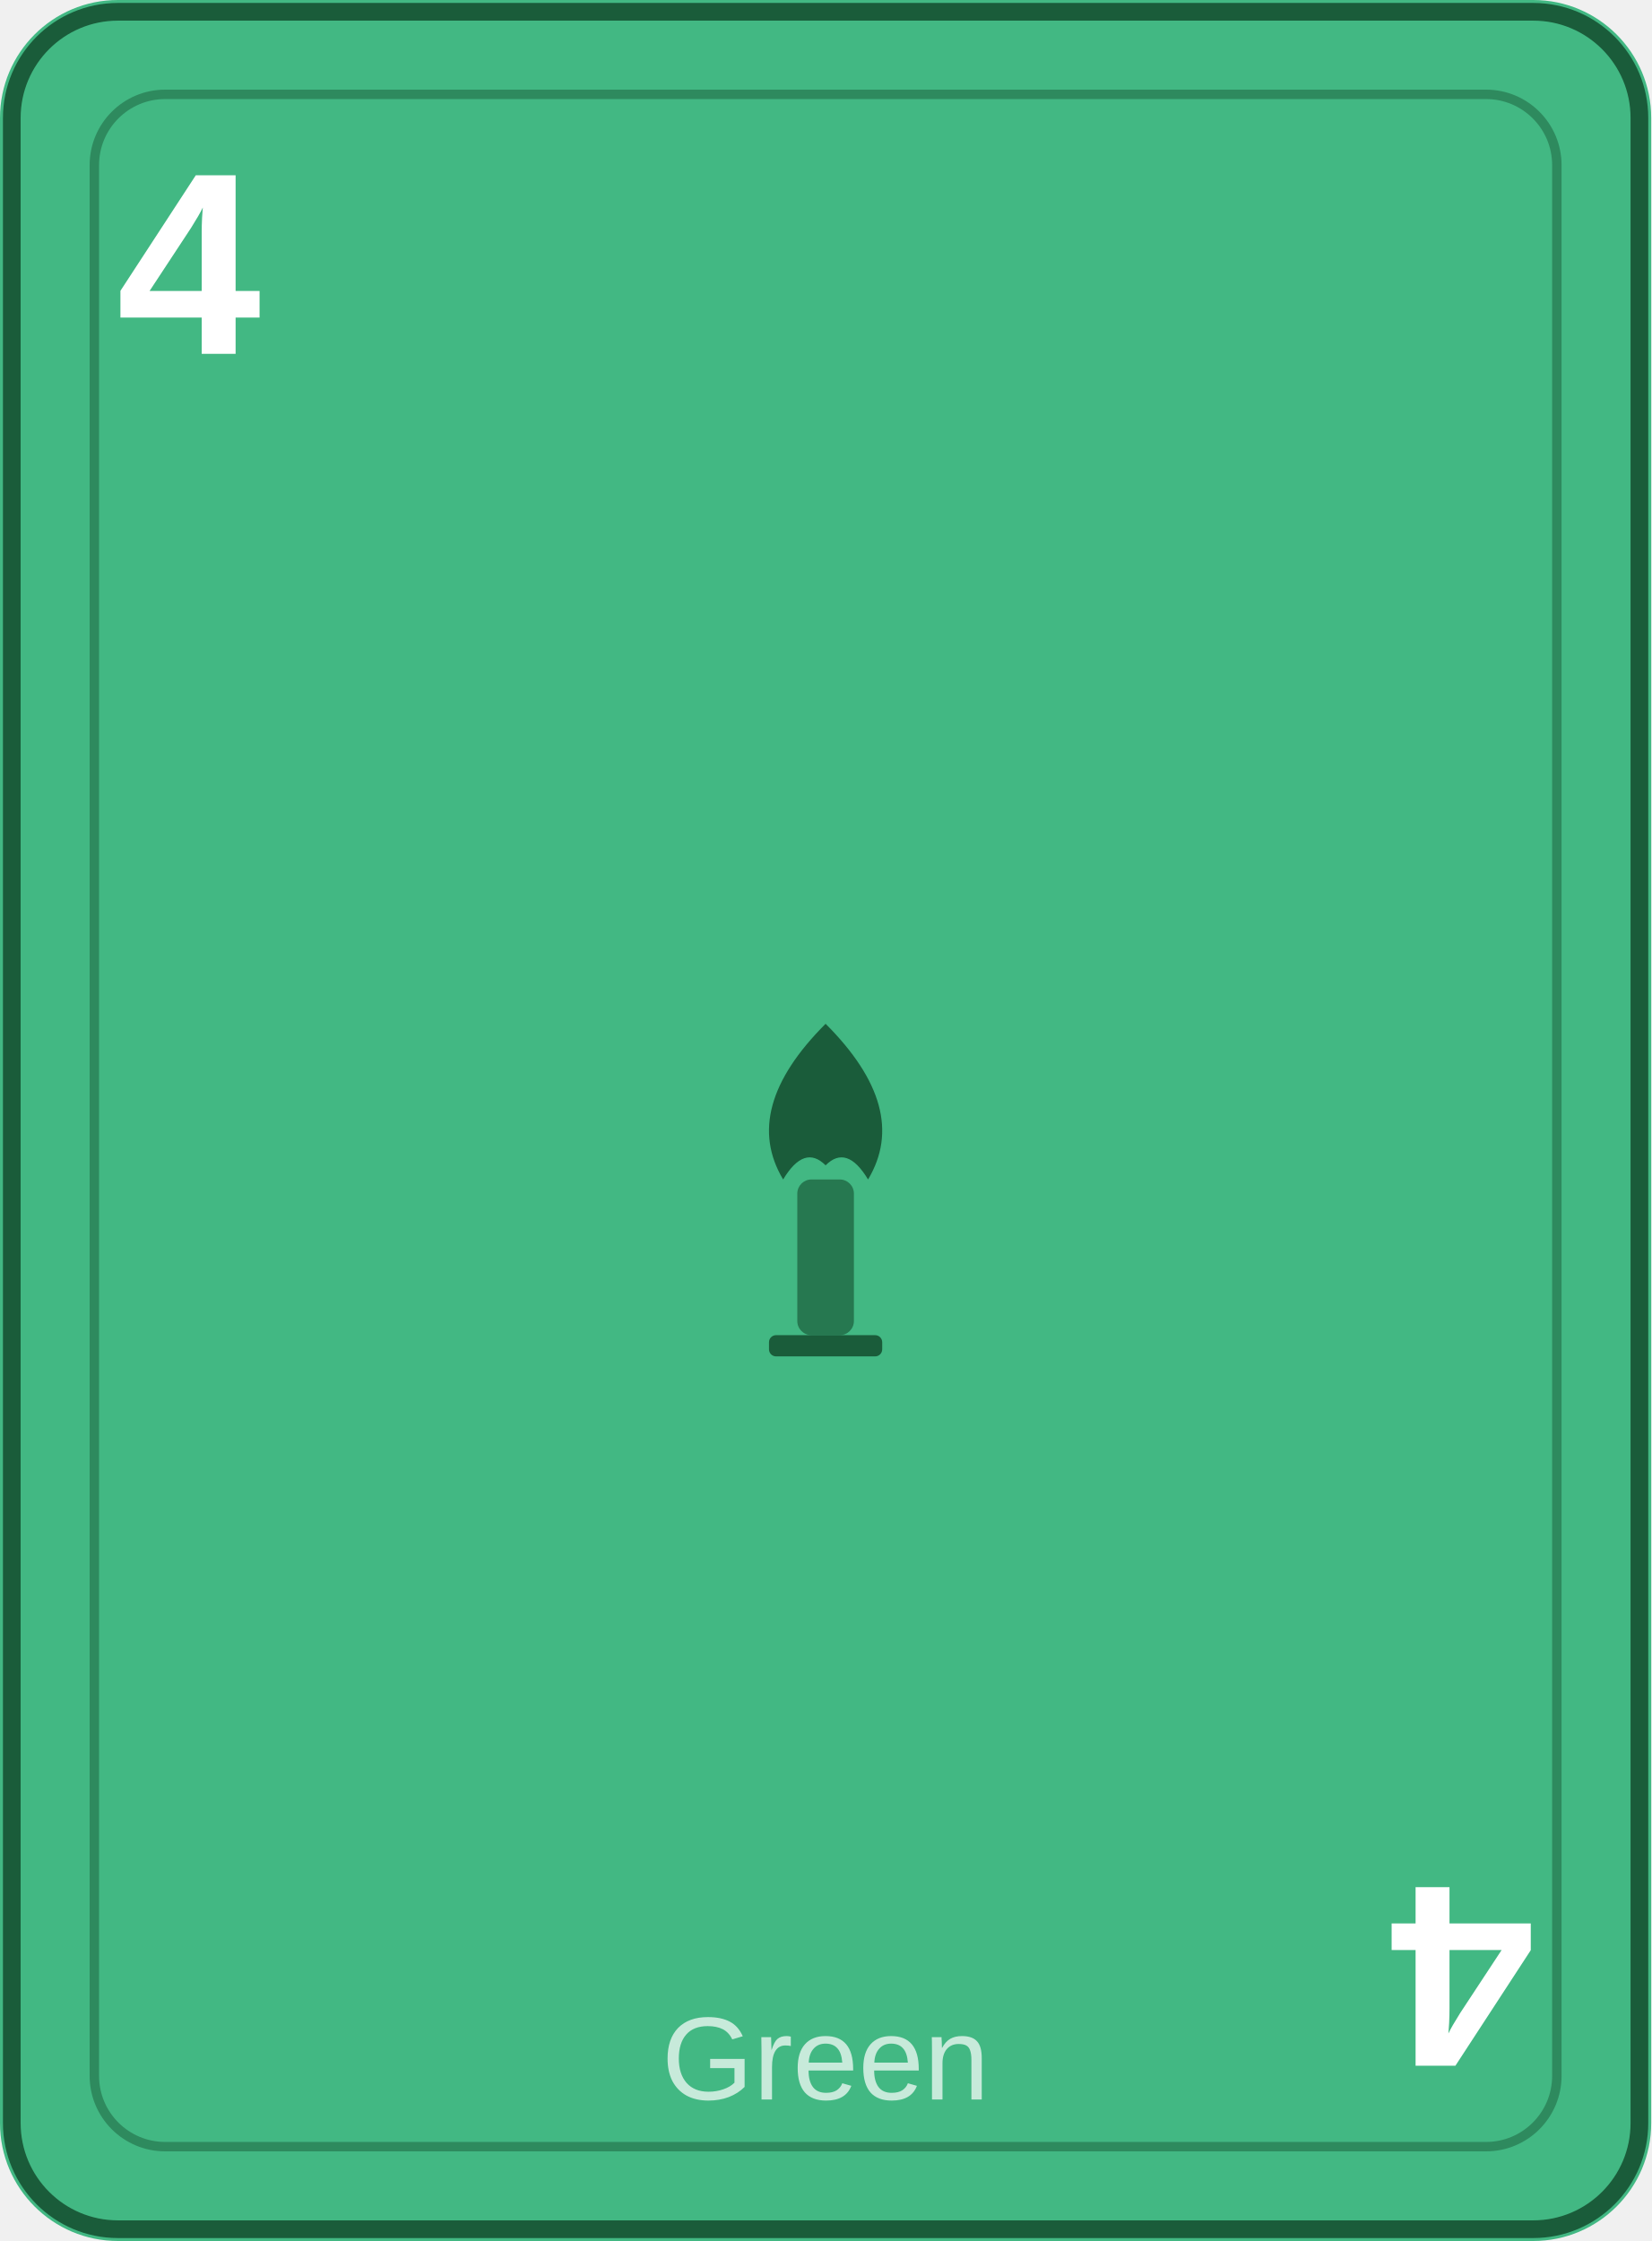
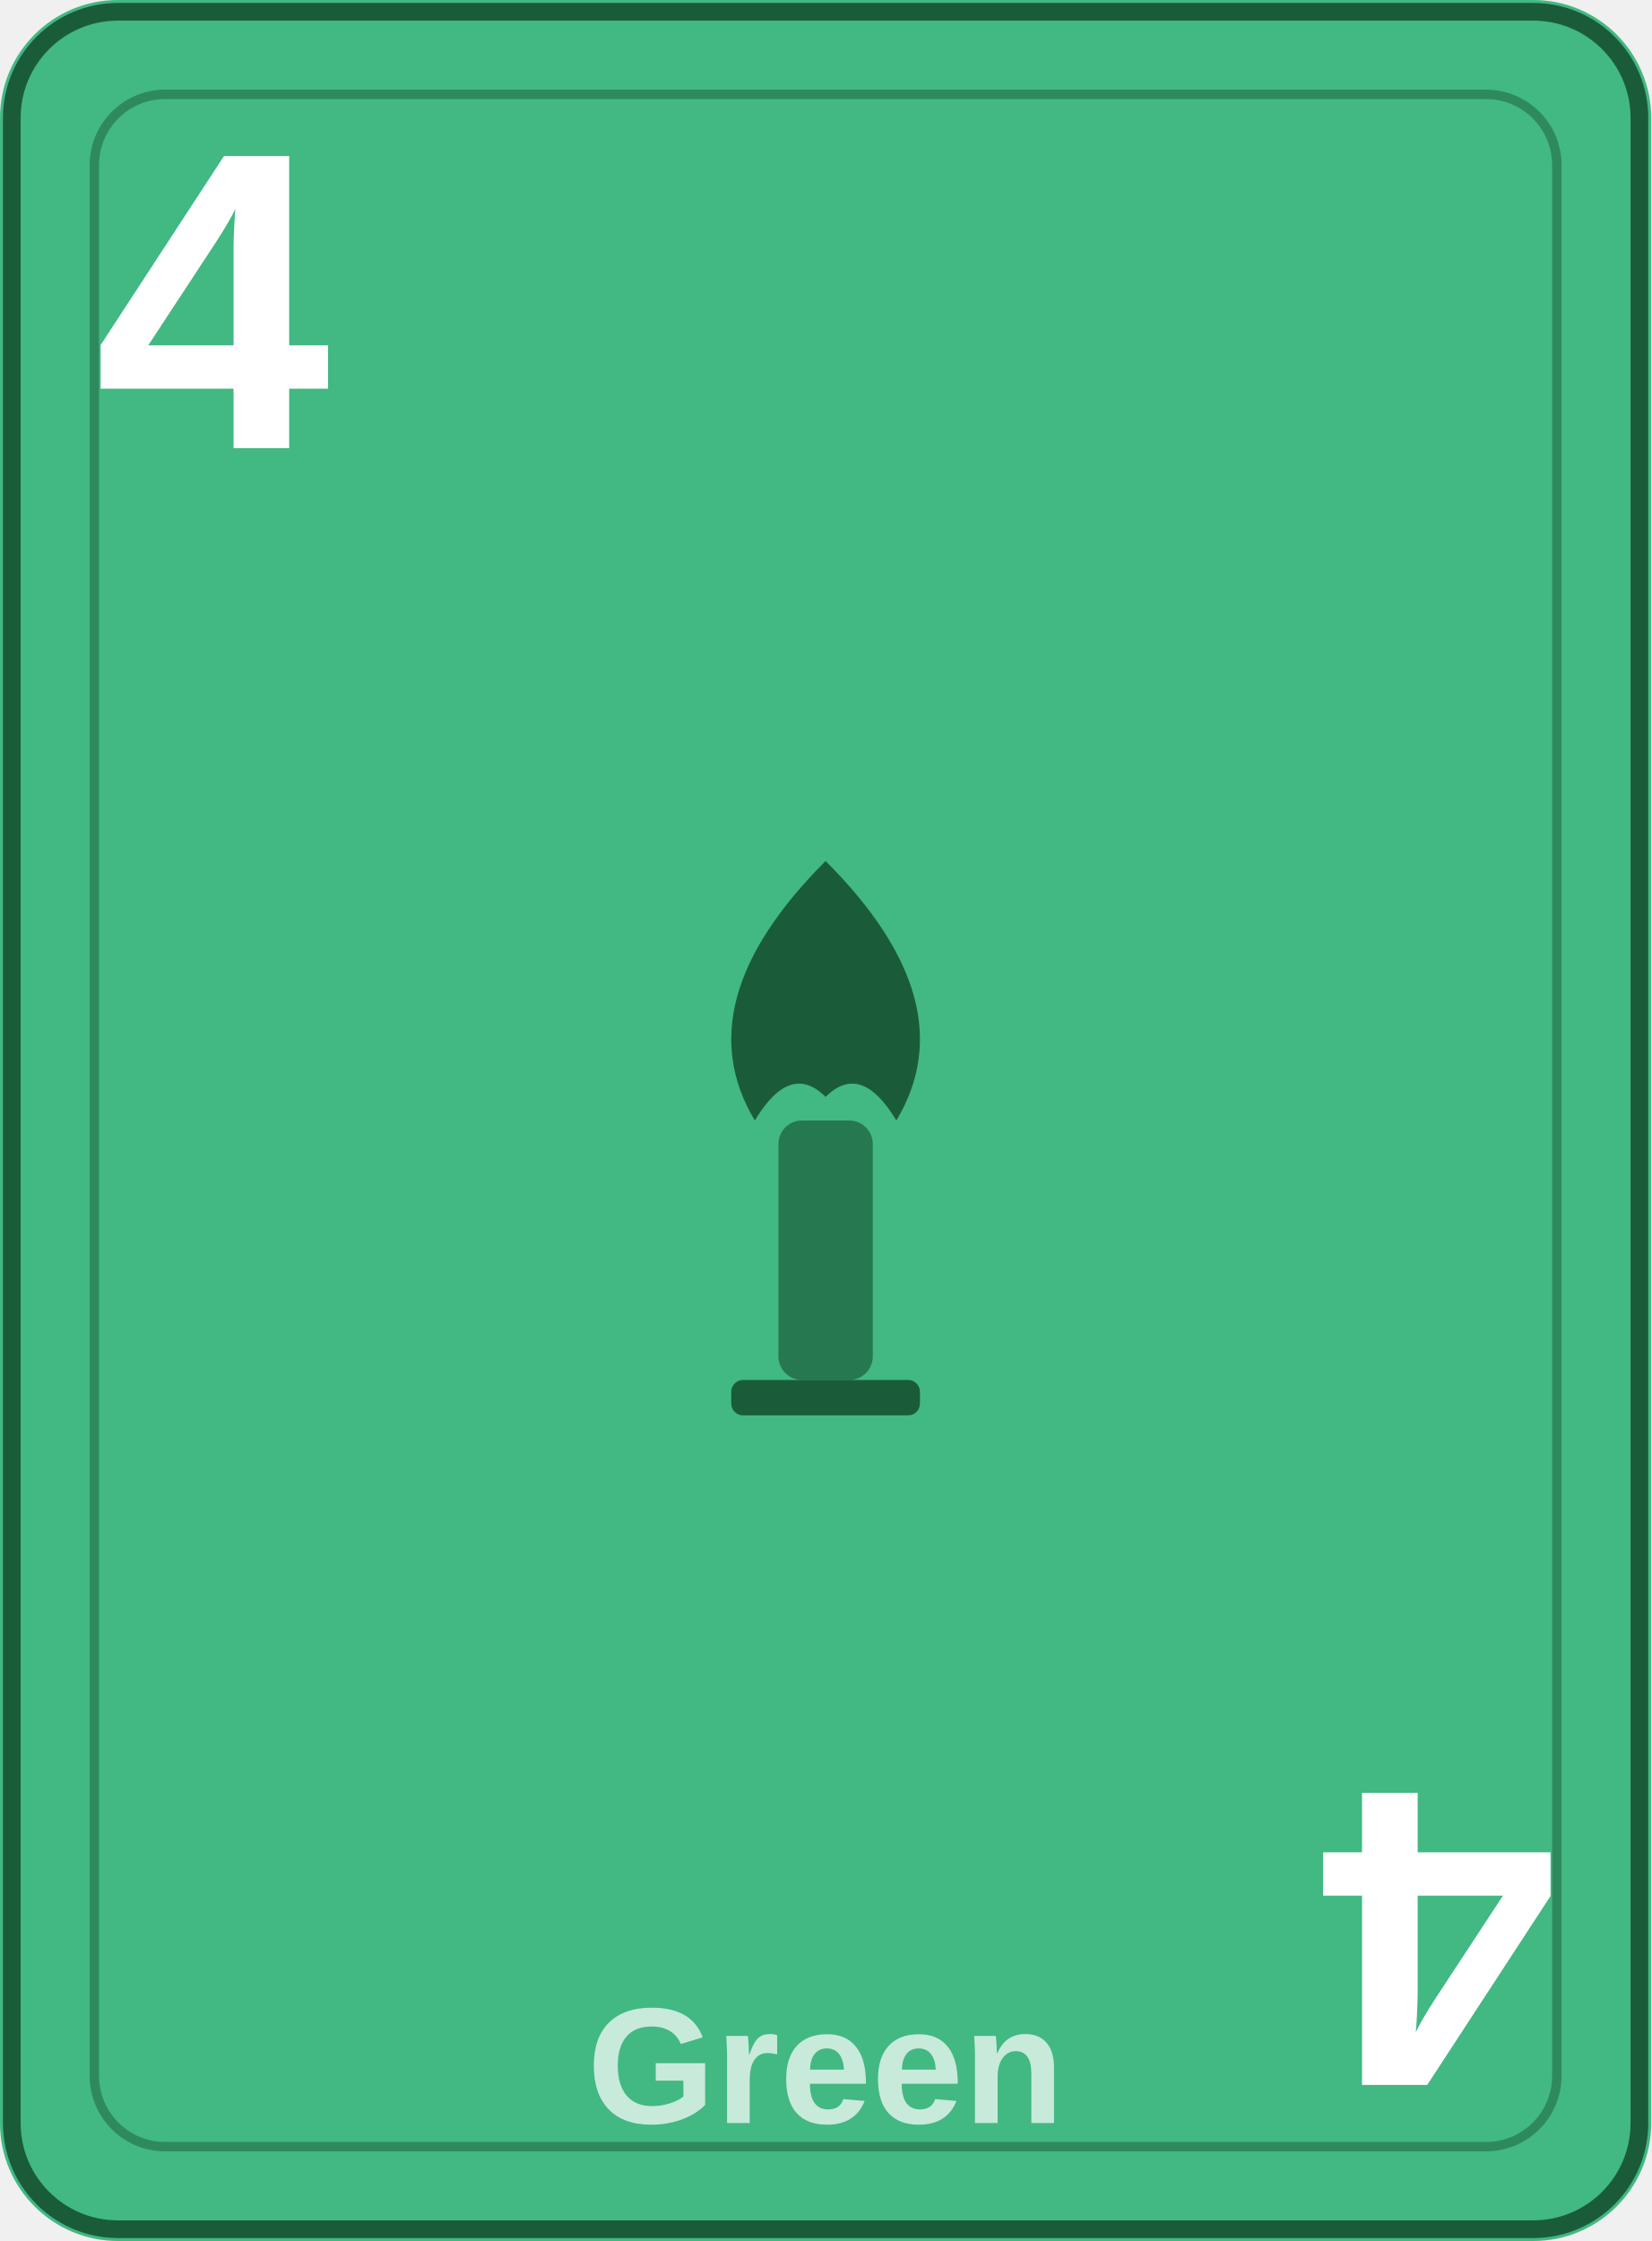
<svg xmlns="http://www.w3.org/2000/svg" width="140" height="190" viewBox="0 0 140 190">
  <rect width="140" height="190" rx="10" ry="10" fill="#42b883" />
  <rect x="1" y="1" width="138" height="188" rx="9" ry="9" fill="none" stroke="#1a5c3a" stroke-width="1.5" />
  <rect x="8" y="8" width="124" height="174" rx="6" ry="6" fill="none" stroke="#1a5c3a" stroke-width="0.8" opacity="0.5" />
-   <text x="16" y="30" font-family="Arial, sans-serif" font-size="22" font-weight="bold" text-anchor="middle" fill="#ffffff">4</text>
-   <text x="124" y="176" font-family="Arial, sans-serif" font-size="22" font-weight="bold" text-anchor="middle" fill="#ffffff" transform="rotate(180,124,168)">4</text>
-   <g transform="translate(70,100) scale(0.6)">
+   <text x="18" y="38" font-family="Arial, sans-serif" font-size="36" font-weight="bold" text-anchor="middle" fill="#ffffff">4</text>
+   <text x="122" y="172" font-family="Arial, sans-serif" font-size="36" font-weight="bold" text-anchor="middle" fill="#ffffff" transform="rotate(180,122,162)">4</text>
+   <g transform="translate(70,95) scale(1.0)">
    <rect x="-4" y="0" width="8" height="22" rx="2" fill="#1a5c3a" opacity="0.7" />
    <path d="M0,-22 Q12,-10 6,0 Q3,-5 0,-2 Q-3,-5 -6,0 Q-12,-10 0,-22 Z" fill="#1a5c3a" />
    <rect x="-8" y="22" width="16" height="3" rx="1" fill="#1a5c3a" />
  </g>
-   <text x="70" y="178" font-family="Arial, sans-serif" font-size="10" text-anchor="middle" fill="#ffffff" opacity="0.7">Green</text>
+   <text x="70" y="180" font-family="Arial, sans-serif" font-size="14" font-weight="bold" text-anchor="middle" fill="#ffffff" opacity="0.7">Green</text>
</svg>
